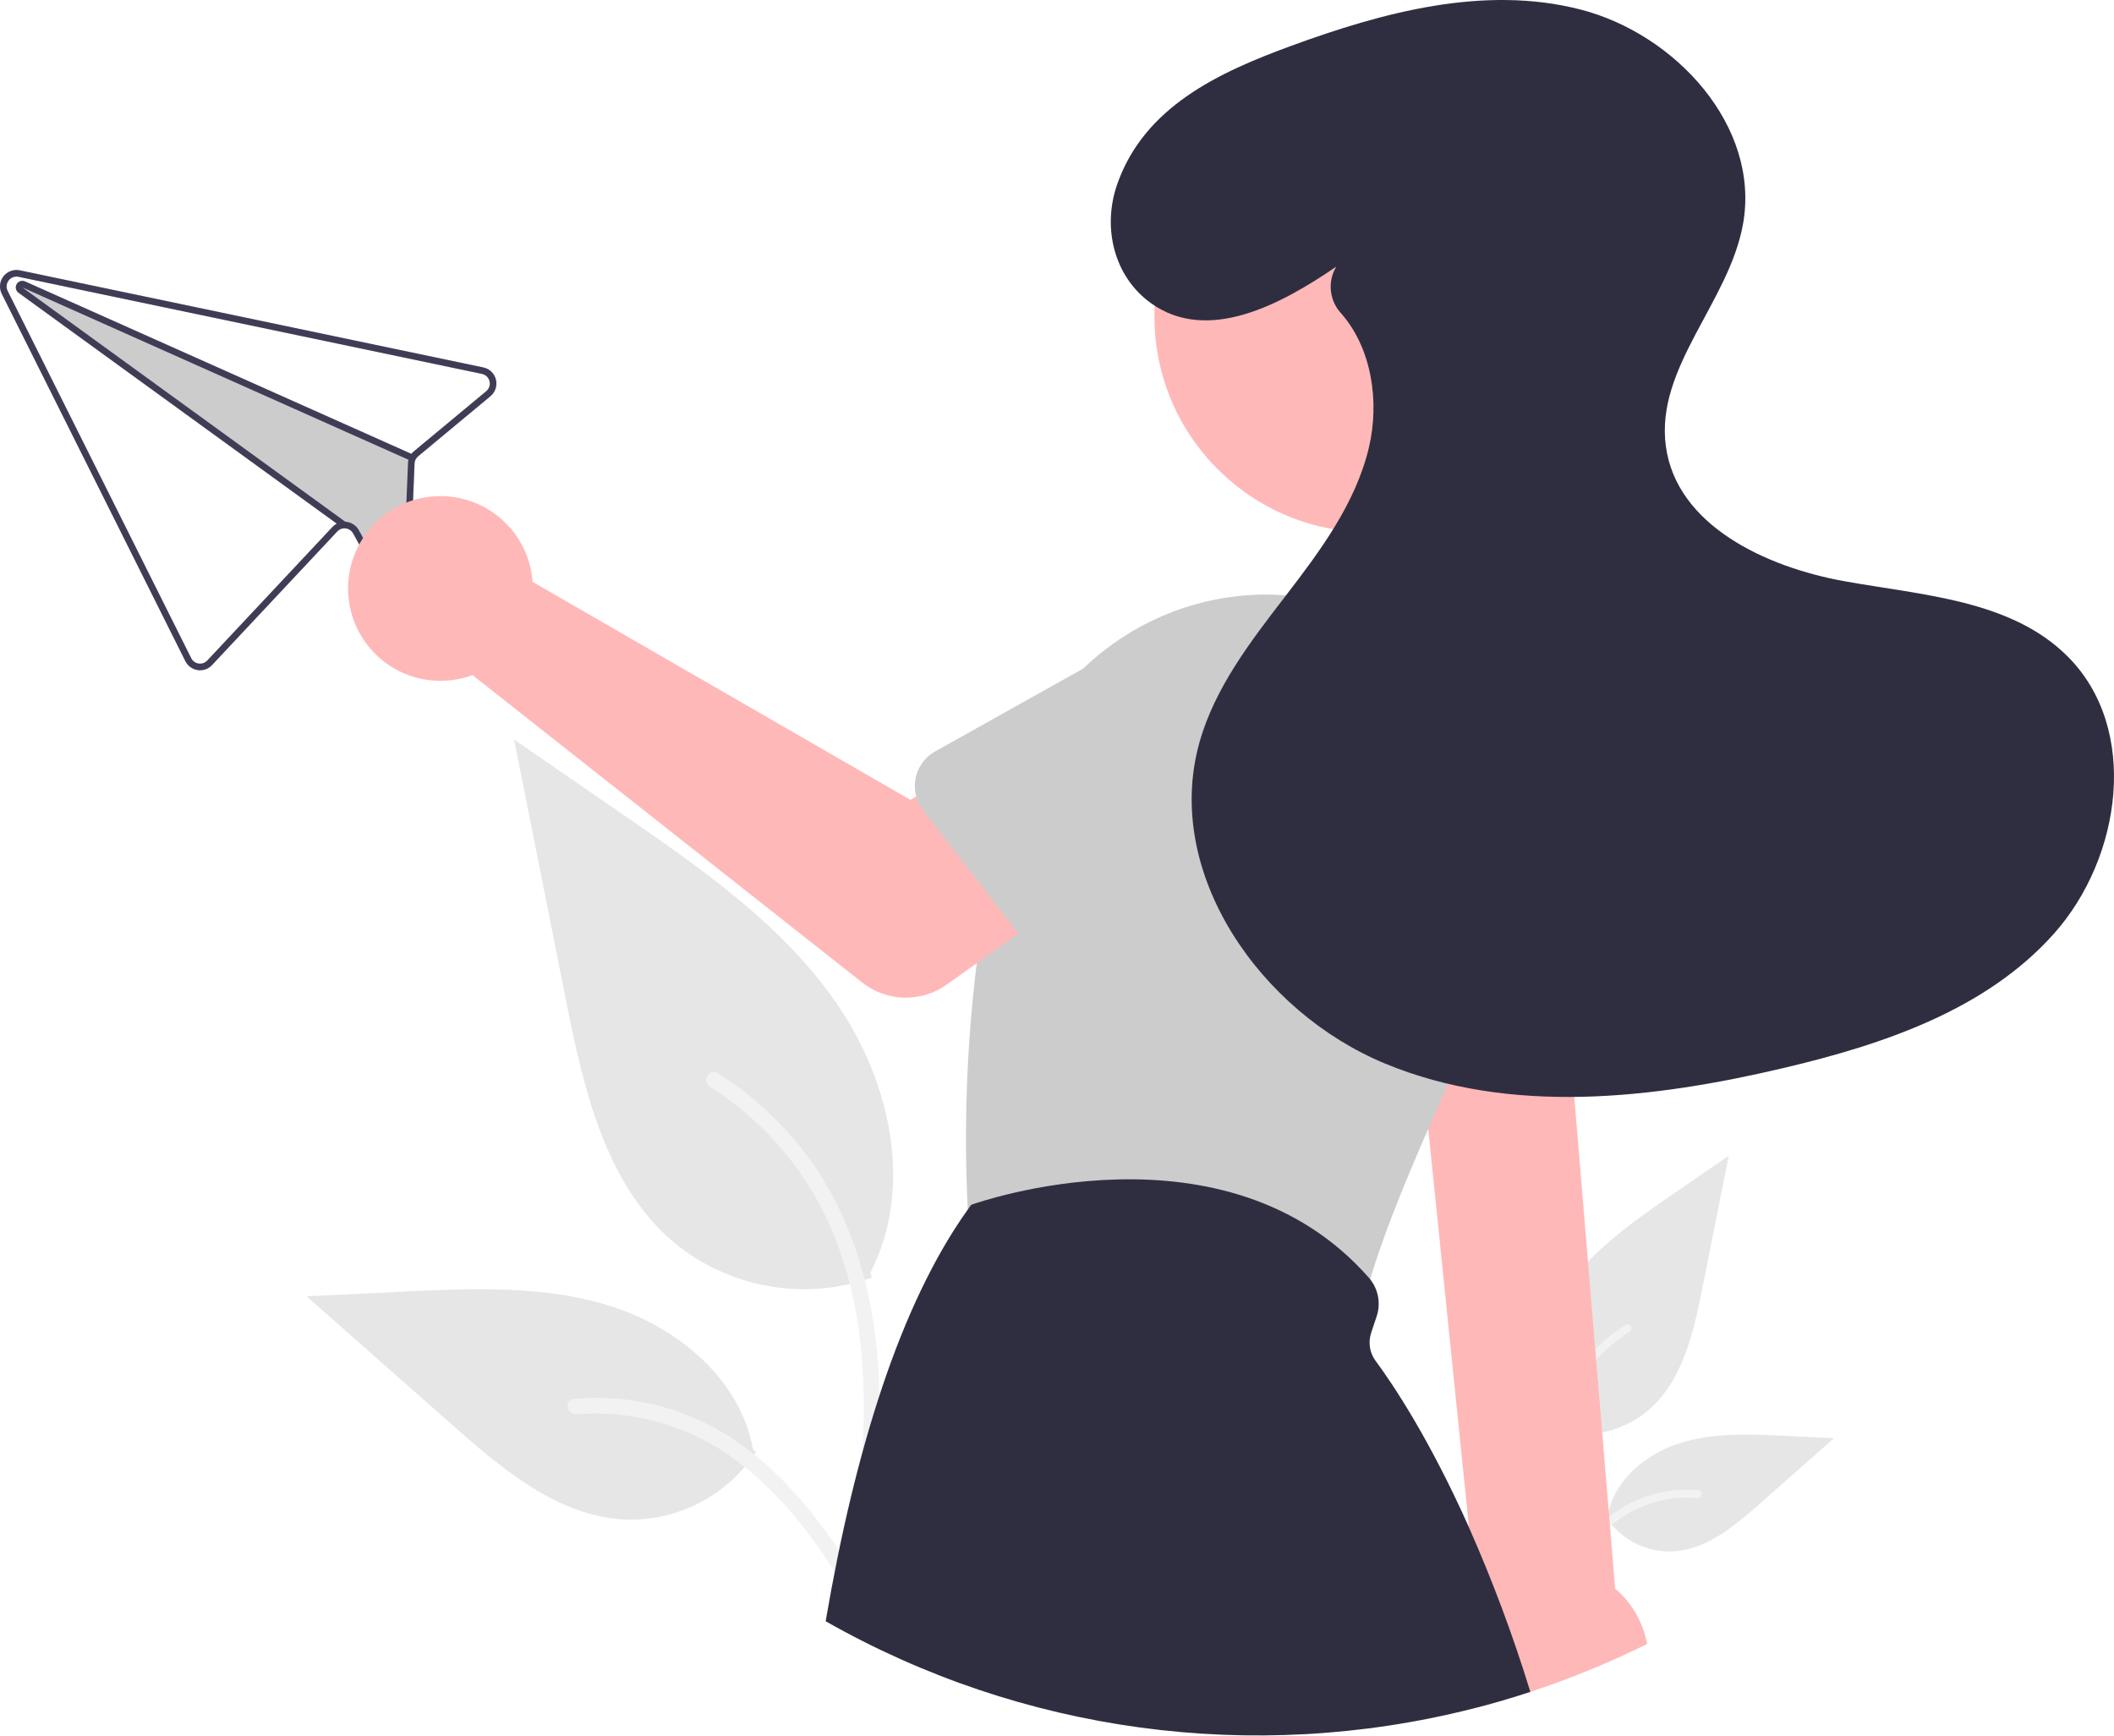
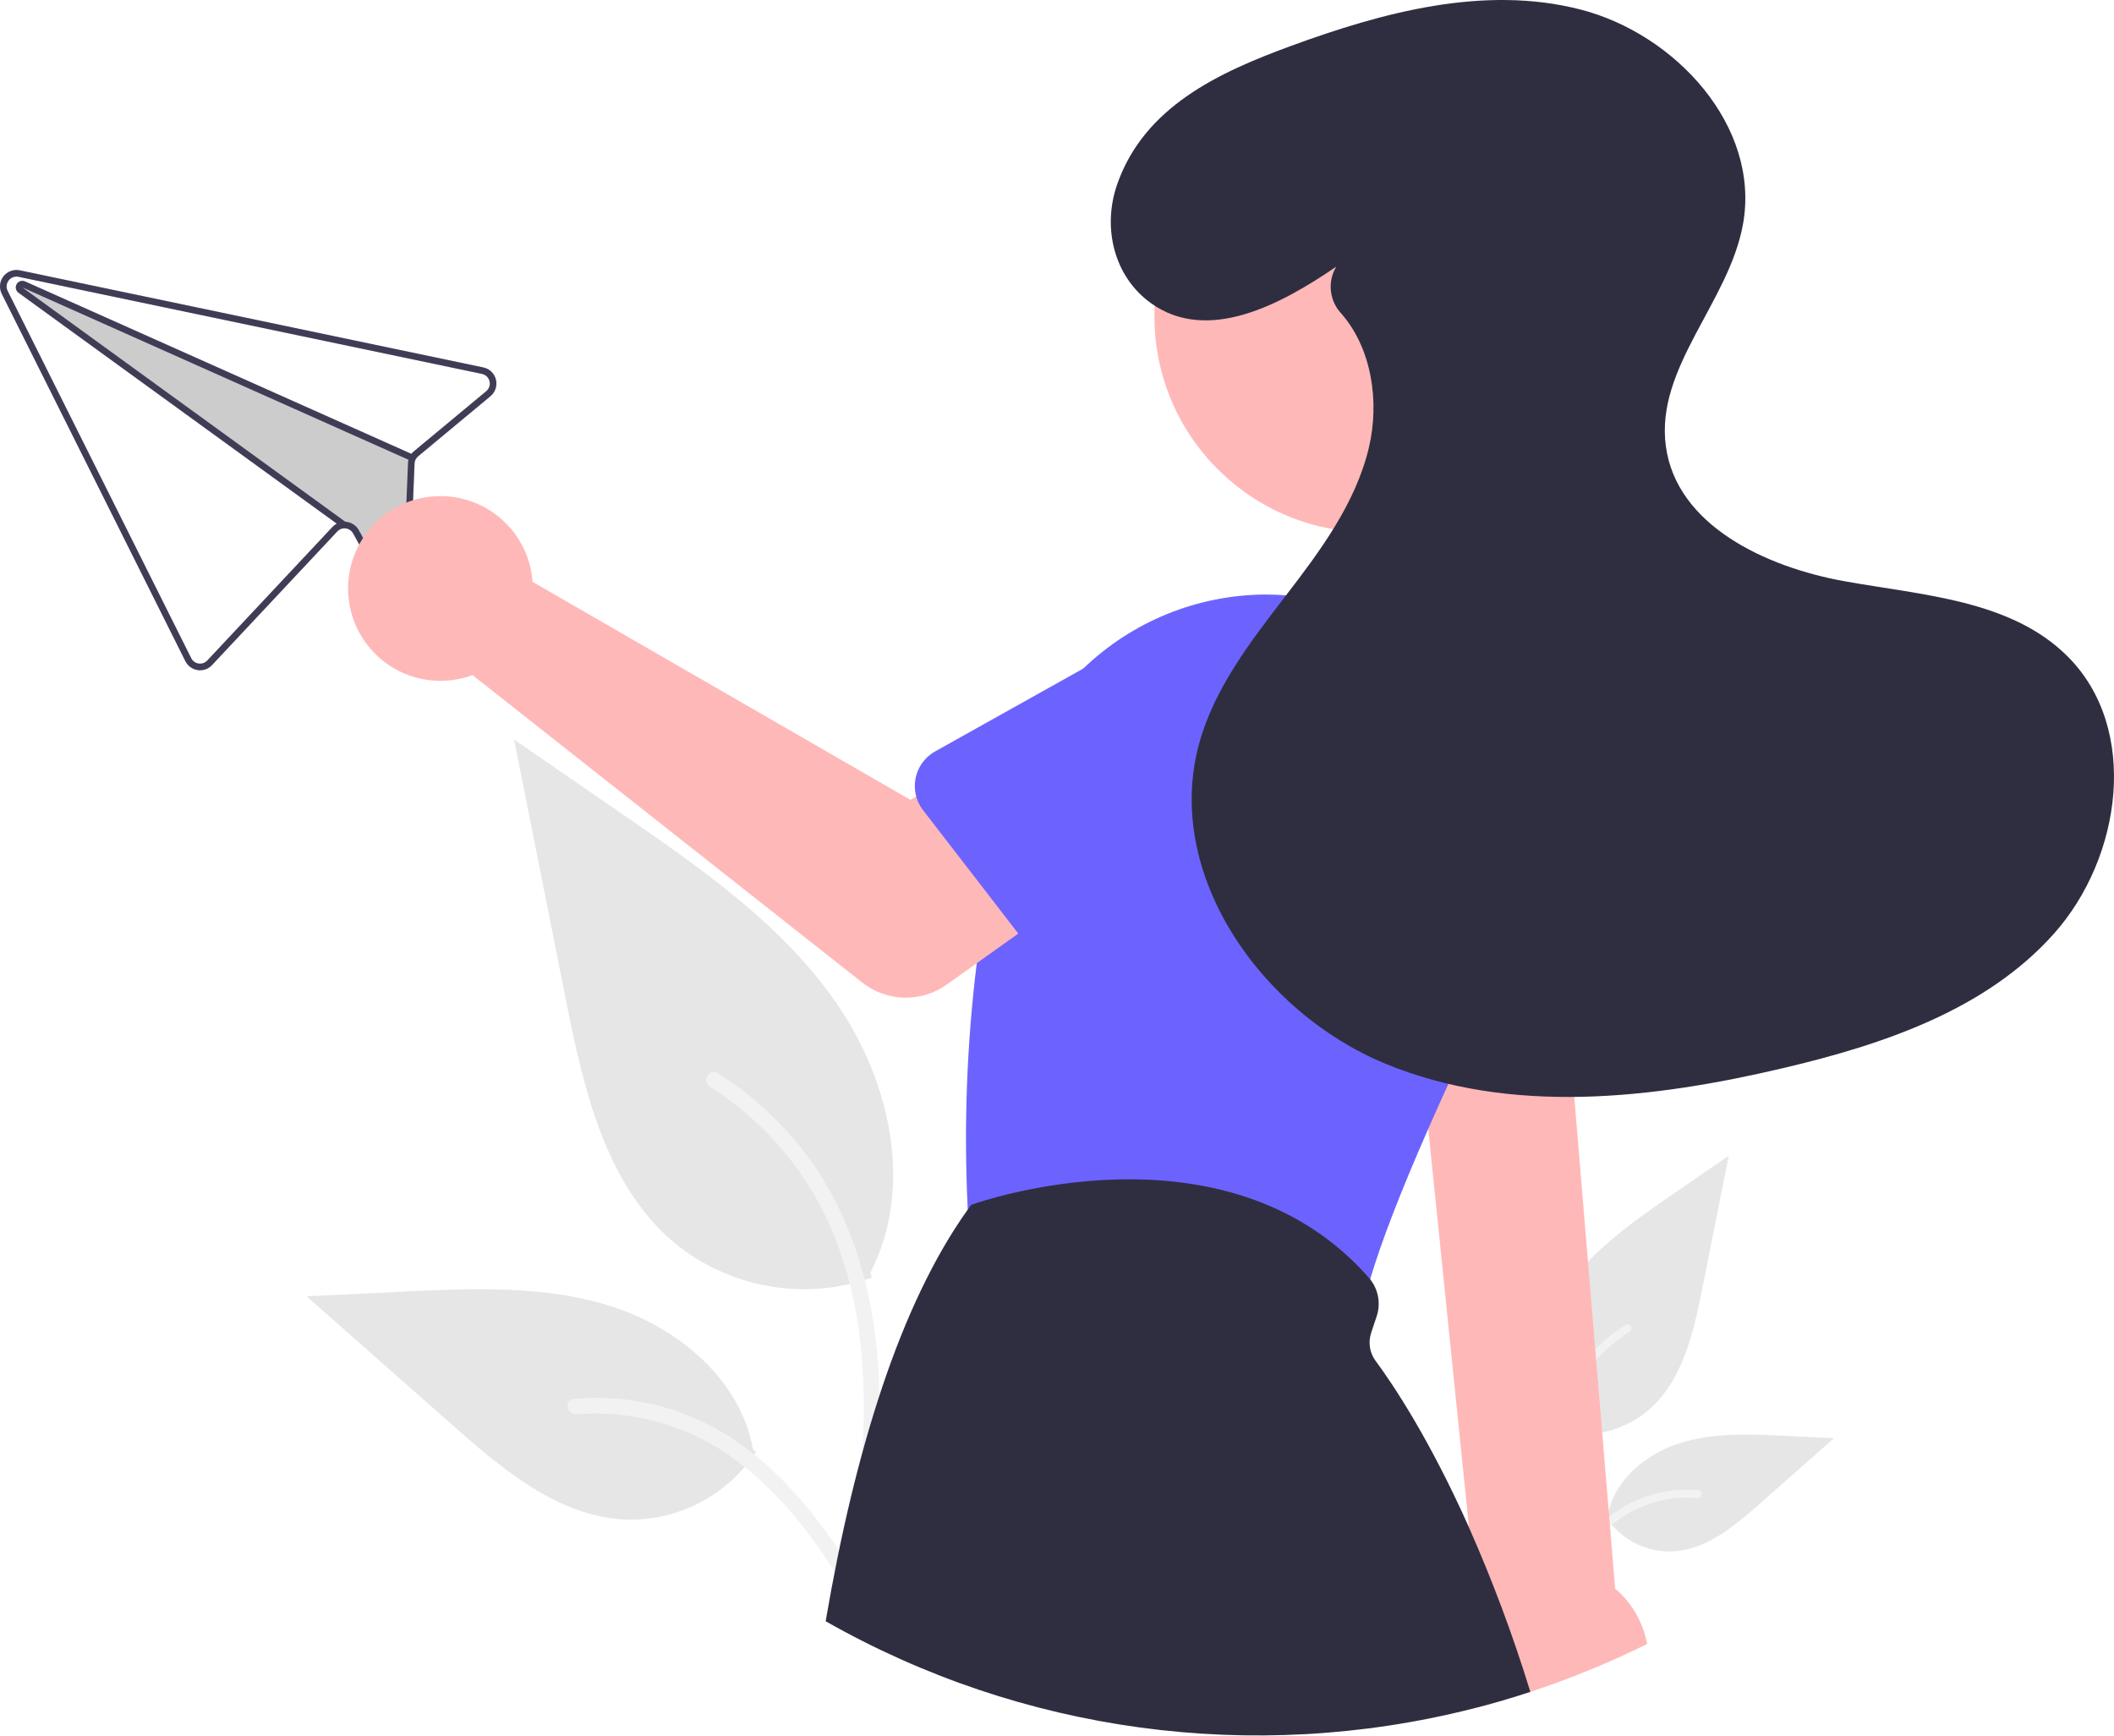
<svg xmlns="http://www.w3.org/2000/svg" id="acfbc938-e2dc-4f86-bbdc-1a249e77319a" data-name="Layer 1" width="643.162" height="528" viewBox="0 0 643.162 528">
  <path d="M749.177,620.677a31.517,31.517,0,0,0,30.434-5.361c10.66-8.947,14.002-23.687,16.721-37.336l8.043-40.37L787.537,549.205c-12.11,8.339-24.493,16.944-32.878,29.023s-12.045,28.566-5.308,41.635" transform="translate(-278.4188 -186)" fill="#e6e6e6" />
  <path d="M750.617,669.554c-1.704-12.415-3.457-24.99-2.261-37.538,1.062-11.144,4.462-22.029,11.383-30.953a51.492,51.492,0,0,1,13.211-11.971c1.321-.834,2.537,1.26,1.222,2.09a48.952,48.952,0,0,0-19.363,23.363c-4.216,10.722-4.893,22.411-4.166,33.801.439,6.888,1.37,13.731,2.309,20.565a1.254,1.254,0,0,1-.845,1.489,1.218,1.218,0,0,1-1.489-.845Z" transform="translate(-278.4188 -186)" fill="#f2f2f2" />
  <path d="M767.033,647.585a23.201,23.201,0,0,0,20.215,10.433c10.233-.486,18.764-7.628,26.444-14.408l22.715-20.056-15.034-.719c-10.811-.517-21.901-1-32.199,2.334s-19.794,11.358-21.677,22.016" transform="translate(-278.4188 -186)" fill="#e6e6e6" />
  <path d="M745.8,676.691c8.204-14.516,17.719-30.648,34.722-35.805a38.746,38.746,0,0,1,14.604-1.508c1.551.134,1.163,2.524-.384,2.39a35.996,35.996,0,0,0-23.306,6.166c-6.572,4.473-11.688,10.692-16.019,17.287-2.653,4.039-5.029,8.25-7.405,12.455-.759,1.344-2.979.374-2.211-.986Z" transform="translate(-278.4188 -186)" fill="#f2f2f2" />
  <path d="M543.606,574.714a62.116,62.116,0,0,1-59.982-10.566c-21.009-17.633-27.596-46.684-32.956-73.584Q442.743,450.782,434.816,411l33.189,22.853c23.868,16.434,48.273,33.395,64.799,57.199s23.739,56.299,10.461,82.056" transform="translate(-278.4188 -186)" fill="#e6e6e6" />
  <path d="M540.77,671.043c3.359-24.468,6.813-49.251,4.457-73.981-2.093-21.963-8.793-43.415-22.435-61.005a101.482,101.482,0,0,0-26.037-23.594c-2.604-1.643-5,2.483-2.408,4.119a96.477,96.477,0,0,1,38.162,46.045c8.308,21.132,9.643,44.168,8.211,66.617-.866,13.575-2.701,27.062-4.55,40.531a2.472,2.472,0,0,0,1.666,2.934,2.4,2.4,0,0,0,2.934-1.666Z" transform="translate(-278.4188 -186)" fill="#f2f2f2" />
  <path d="M508.415,627.745A45.725,45.725,0,0,1,468.574,648.308c-20.168-.957-36.982-15.033-52.117-28.397l-44.768-39.527,29.629-1.418c21.307-1.02,43.164-1.971,63.459,4.6s39.011,22.384,42.722,43.391" transform="translate(-278.4188 -186)" fill="#e6e6e6" />
  <path d="M550.263,685.108c-16.168-28.609-34.922-60.404-68.431-70.566a76.362,76.362,0,0,0-28.783-2.972c-3.056.264-2.293,4.974.758,4.711a70.943,70.943,0,0,1,45.934,12.152c12.952,8.816,23.036,21.072,31.571,34.069,5.228,7.961,9.911,16.26,14.595,24.548,1.497,2.649,5.872.737,4.358-1.943Z" transform="translate(-278.4188 -186)" fill="#f2f2f2" />
  <path d="M425.472,297.794,286.264,268.628l-1.809-.378a5.002,5.002,0,0,0-5.503,7.139L334.818,387.161a5.018,5.018,0,0,0,3.744,2.707,4.968,4.968,0,0,0,4.37-1.528l38.101-40.655a2.91,2.91,0,0,1,2.133-.947,3.011,3.011,0,0,1,2.689,1.542l7.94,14.479a4.886,4.886,0,0,0,5.486,2.475l.039-.009a4.893,4.893,0,0,0,3.849-4.67l1.374-33.541a3.058,3.058,0,0,1,.3-1.207,3.254,3.254,0,0,1,.783-.978l22.011-18.289a5.006,5.006,0,0,0-2.164-8.748Zm.892,7.212L404.353,323.294a4.933,4.933,0,0,0-.774.791l-117.549-52.471a1.743,1.743,0,0,0-.323-.111,2.003,2.003,0,0,0-1.648,3.575l96.812,70.234a4.796,4.796,0,0,0-1.3,1.003l-38.101,40.655a3,3,0,0,1-4.869-.708L280.737,274.49a3.008,3.008,0,0,1,3.303-4.279l1.852.389,139.165,29.155a3.007,3.007,0,0,1,1.308,5.251Z" transform="translate(-278.4188 -186)" fill="#ccc" />
  <path d="M425.472,297.794,286.264,268.628l-1.809-.378a5.002,5.002,0,0,0-5.503,7.139L334.818,387.161a5.018,5.018,0,0,0,3.744,2.707,4.968,4.968,0,0,0,4.37-1.528l38.101-40.655a2.91,2.91,0,0,1,2.133-.947,3.011,3.011,0,0,1,2.689,1.542l7.94,14.479a4.886,4.886,0,0,0,5.486,2.475l.039-.009a4.893,4.893,0,0,0,3.849-4.67l1.374-33.541a3.058,3.058,0,0,1,.3-1.207,3.254,3.254,0,0,1,.783-.978l22.011-18.289a5.006,5.006,0,0,0-2.164-8.748Zm.892,7.212-22.011,18.289a4.933,4.933,0,0,0-.774.791,4.65,4.65,0,0,0-.527.838,4.797,4.797,0,0,0-.357.953l.002.01a4.731,4.731,0,0,0-.151,1.05l-1.374,33.54a2.904,2.904,0,0,1-2.306,2.801l-.02.004a2.911,2.911,0,0,1-3.3-1.475l-7.942-14.489a4.989,4.989,0,0,0-4.115-2.582l-.01.002c-.114-.005-.228-.01-.34-.005a4.866,4.866,0,0,0-2.269.578,4.796,4.796,0,0,0-1.3,1.003l-38.101,40.655a3,3,0,0,1-4.869-.708L280.737,274.49a3.008,3.008,0,0,1,3.303-4.279l1.852.389,139.165,29.155a3.007,3.007,0,0,1,1.308,5.251Z" transform="translate(-278.4188 -186)" fill="#3f3d56" />
  <path d="M404.024,324.282l-.815,1.826-.512-.222-.002-.01L285.239,273.456l98.241,71.283.01-.002.26.197-1.17,1.62-1.708-1.242-96.812-70.234a2.003,2.003,0,0,1,1.648-3.575,1.744,1.744,0,0,1,.323.111l117.549,52.471Z" transform="translate(-278.4188 -186)" fill="#3f3d56" />
  <path d="M706.259,464.02l5.08,49.67.1,1.02,1.51,14.73L725.349,650.72v.02l2.41,23.53a28.067,28.067,0,0,0-2.49,4.01,28.882,28.882,0,0,0,.84,27.65q9.075-2.28,17.9-5.2a269.627,269.627,0,0,0,35.52-14.56,28.913,28.913,0,0,0-9.71-16.85l-12.45-149.59-1.09-13.12-3.55-42.59Z" transform="translate(-278.4188 -186)" fill="#ffb8b8" />
  <circle cx="695.374" cy="282.247" r="65.747" transform="translate(-274.327 388.3721) rotate(-45)" fill="#ffb8b8" />
-   <path d="M572.828,553.61c.01.13.021.26.03.38a12.066,12.066,0,0,0,9.43,10.76l98.12,21.43a12.149,12.149,0,0,0,2.59.28,12.027,12.027,0,0,0,11.59-8.83c.21-.78.44-1.58.69-2.41v-.01c3.31-11.24,9.22-26.54,17.67-45.77q2.865-6.525,6.13-13.67c.4-.88.81-1.77,1.21-2.66q6.735-14.625,15.03-31.66a78.805,78.805,0,0,0,6.09-17.43,79.689,79.689,0,0,0-4.03-47.63,78.701,78.701,0,0,0-4.35-8.95,80.056,80.056,0,0,0-63.34-40.31c-2.07-.17-4.13-.25-6.2-.25a80.498,80.498,0,0,0-55.49,22.52,78.571,78.571,0,0,0-19.51,30.58c-.26.73-.5,1.47-.74,2.21a297.574,297.574,0,0,0-8.88,35.72c-1.33,7.17-2.41,14.24-3.28,21.13A435.953,435.953,0,0,0,572.828,553.61Z" transform="translate(-278.4188 -186)" fill="#cccccc" />
+   <path d="M572.828,553.61c.01.13.021.26.03.38a12.066,12.066,0,0,0,9.43,10.76l98.12,21.43a12.149,12.149,0,0,0,2.59.28,12.027,12.027,0,0,0,11.59-8.83c.21-.78.44-1.58.69-2.41v-.01c3.31-11.24,9.22-26.54,17.67-45.77q2.865-6.525,6.13-13.67c.4-.88.81-1.77,1.21-2.66q6.735-14.625,15.03-31.66a78.805,78.805,0,0,0,6.09-17.43,79.689,79.689,0,0,0-4.03-47.63,78.701,78.701,0,0,0-4.35-8.95,80.056,80.056,0,0,0-63.34-40.31c-2.07-.17-4.13-.25-6.2-.25a80.498,80.498,0,0,0-55.49,22.52,78.571,78.571,0,0,0-19.51,30.58c-.26.73-.5,1.47-.74,2.21a297.574,297.574,0,0,0-8.88,35.72c-1.33,7.17-2.41,14.24-3.28,21.13A435.953,435.953,0,0,0,572.828,553.61Z" transform="translate(-278.4188 -186)" fill="#6c63ff" />
  <path d="M529.618,679.25a266.039,266.039,0,0,0,196.49,26.68q9.075-2.28,17.9-5.2A447.402,447.402,0,0,0,725.349,650.74v-.02C713.328,623.77,702.289,607.28,696.909,600a9.352,9.352,0,0,1-1.33-8.49l1.67-5.01a12.021,12.021,0,0,0-1.97-11.28v-.01c-.11-.14-.23-.28-.35-.42-43.71-49.8-119.91-22.63-120.68-22.35l-.38.14-.24.33c-.26.36-.52.71-.77,1.08C552.199,582.94,538.469,627.44,529.618,679.25Z" transform="translate(-278.4188 -186)" fill="#2f2e41" />
  <path d="M439.773,358.619a28.179,28.179,0,0,1,.641,4.39l114.993,66.339L583.357,413.258l29.797,39.009-46.713,33.294a21.415,21.415,0,0,1-25.693-.626L422.17,391.388A28.1,28.1,0,1,1,439.773,358.619Z" transform="translate(-278.4188 -186)" fill="#ffb8b8" />
-   <path d="M557.169,428.33v.01a12.001,12.001,0,0,0,2.08,4.15l19.62,25.42,9.35,12.13,8.2,10.62a12.044,12.044,0,0,0,18.21,1l29.78-30.92,12.29-12.77a33.455,33.455,0,0,0-41.02-52.86l-7.68,4.29-45.09,25.22a12.07,12.07,0,0,0-5.74,13.71Z" transform="translate(-278.4188 -186)" fill="#cccccc" />
-   <path d="M687.229,444.27l1.88,60.05.01.38a12.042,12.042,0,0,0,14.18,11.48l8.14-1.47,2.08-.38h.01l6.76-1.22,35.99-6.5,6.89-1.24a12.057,12.057,0,0,0,9.27-15.71l-19.41-57.47a33.45,33.45,0,0,0-65.8,12.08Z" transform="translate(-278.4188 -186)" fill="#cccccc" />
+   <path d="M557.169,428.33v.01a12.001,12.001,0,0,0,2.08,4.15l19.62,25.42,9.35,12.13,8.2,10.62a12.044,12.044,0,0,0,18.21,1l29.78-30.92,12.29-12.77a33.455,33.455,0,0,0-41.02-52.86l-7.68,4.29-45.09,25.22a12.07,12.07,0,0,0-5.74,13.71Z" transform="translate(-278.4188 -186)" fill="#6c63ff" />
+   <path d="M687.229,444.27l1.88,60.05.01.38a12.042,12.042,0,0,0,14.18,11.48l8.14-1.47,2.08-.38h.01l6.76-1.22,35.99-6.5,6.89-1.24a12.057,12.057,0,0,0,9.27-15.71l-19.41-57.47a33.45,33.45,0,0,0-65.8,12.08Z" transform="translate(-278.4188 -186)" fill="#6c63ff" />
  <path d="M684.968,267.124c-16.899,11.566-39.087,23.454-56.346,11.138-11.333-8.087-14.903-23.063-10.308-36.205,8.264-23.633,30.97-34.038,52.683-42.013,28.226-10.368,58.961-18.616,88.1-11.191s54.891,35.637,49.631,65.244c-4.23,23.809-26.689,43.62-23.5,67.591,3.209,24.125,30.339,36.823,54.292,41.135s50.755,5.697,67.969,22.901c21.959,21.947,16.475,61.176-4.187,84.348s-51.843,33.676-82.057,40.816c-40.032,9.461-83.329,14.433-121.35-1.268s-67.607-57.967-56.593-97.599c4.652-16.741,15.611-30.889,26.203-44.663s21.316-28.177,25.357-45.076c3.367-14.082.875-30.433-8.464-40.996a11.878,11.878,0,0,1-1.591-13.884Z" transform="translate(-278.4188 -186)" fill="#2f2e41" />
</svg>
